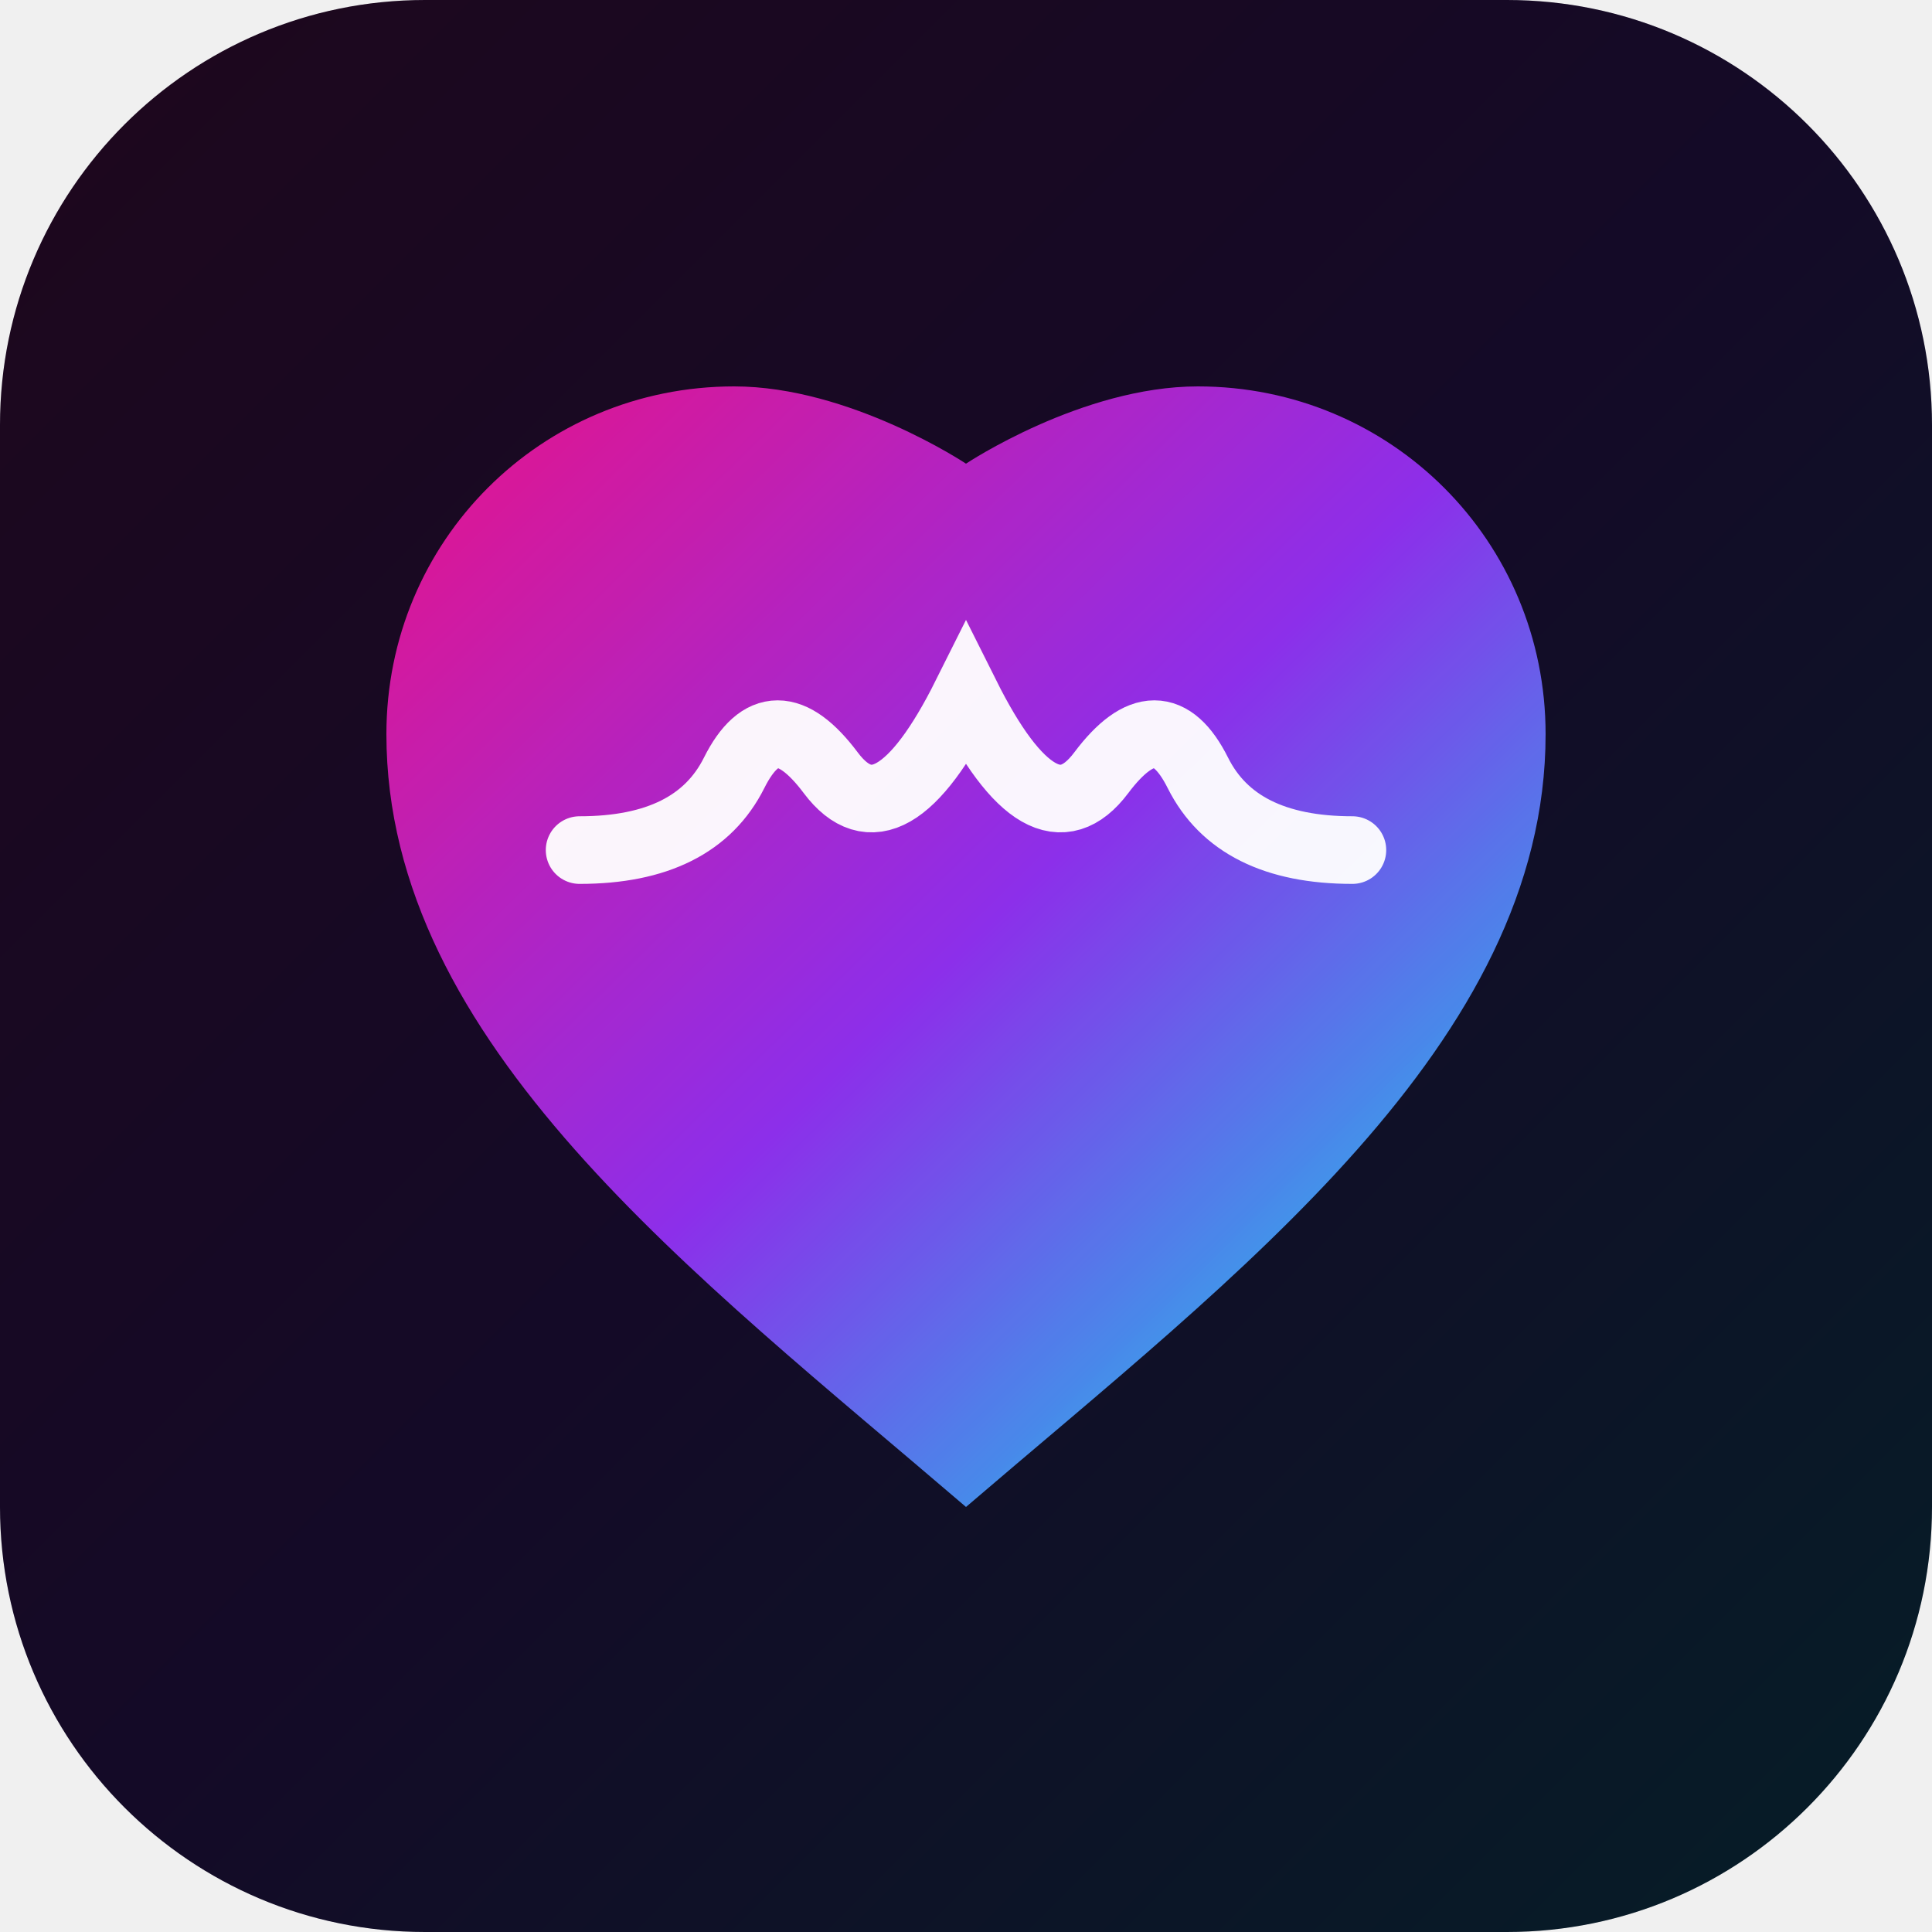
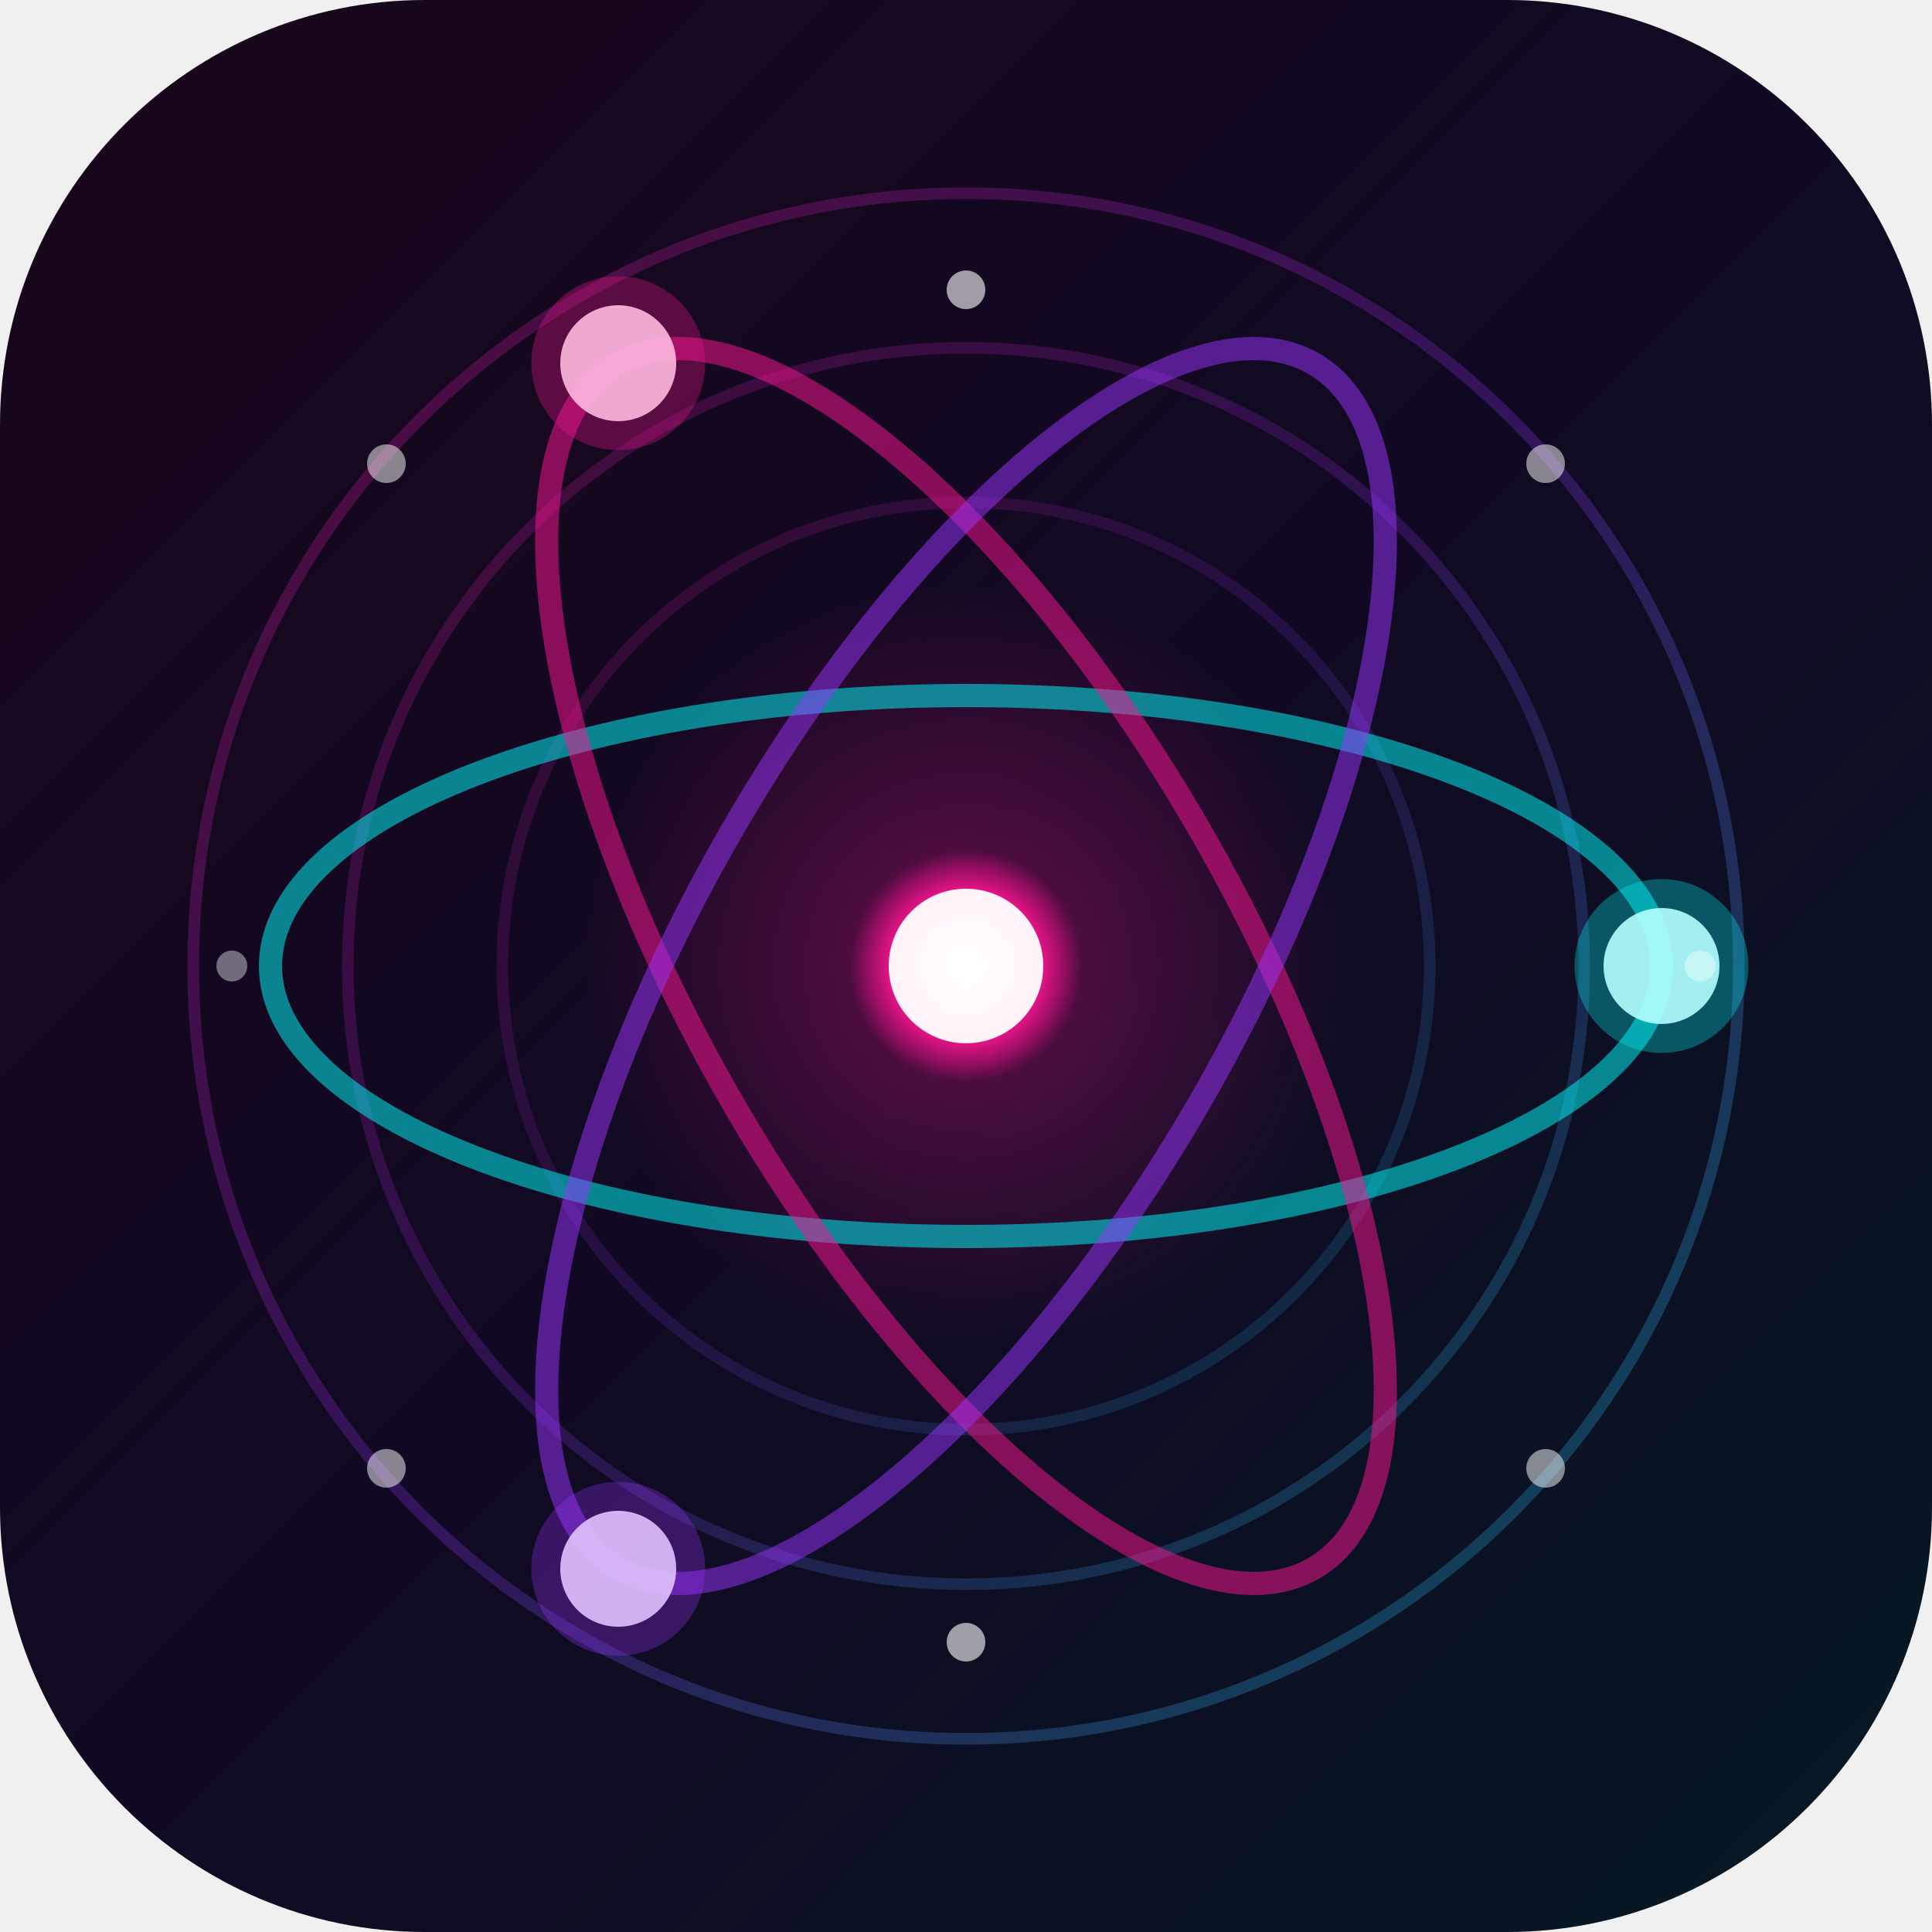
<svg xmlns="http://www.w3.org/2000/svg" viewBox="0 0 100 100">
  <defs>
    <linearGradient id="brand-grad" x1="0%" y1="0%" x2="100%" y2="100%">
      <stop offset="0%" stop-color="#FF1494" />
      <stop offset="50%" stop-color="#9933FF" />
      <stop offset="100%" stop-color="#00FFFF" />
    </linearGradient>
+     <radialGradient id="nucleus-glow" cx="50%" cy="50%" r="50%">
+       <stop offset="0%" stop-color="white" />
+       <stop offset="60%" stop-color="#FF1494" />
+       <stop offset="100%" stop-color="#FF1494" stop-opacity="0" />
+     </radialGradient>
+     <radialGradient id="pink-glow" cx="50%" cy="50%" r="50%">
+       <stop offset="0%" stop-color="#FF1494" stop-opacity="0.35" />
+       <stop offset="100%" stop-color="#FF1494" stop-opacity="0" />
+     </radialGradient>
  </defs>
  <rect width="100" height="100" rx="22" fill="#050510" />
-   <rect width="100" height="100" rx="22" fill="url(#brand-grad)" opacity="0.1" />
-   <path d="M50 78            C36 66 20 54 20 38            C20 28 28 20 38 20            C44 20 50 24 50 24            C50 24 56 20 62 20            C72 20 80 28 80 38            C80 54 64 66 50 78Z" fill="url(#brand-grad)" opacity="0.9" />
-   <path d="M30 44            Q36 44 38 40            Q40 36 43 40            Q46 44 50 36            Q54 44 57 40            Q60 36 62 40            Q64 44 70 44" fill="none" stroke="white" stroke-width="3.5" stroke-linecap="round" opacity="0.95" />
+   <rect width="100" height="100" rx="22" fill="url(#brand-grad)" opacity="0.08" />
+   <circle cx="50" cy="50" r="40" fill="none" stroke="url(#brand-grad)" stroke-width="0.6" opacity="0.25" />
+   <circle cx="50" cy="50" r="32" fill="none" stroke="url(#brand-grad)" stroke-width="0.6" opacity="0.2" />
+   <circle cx="50" cy="50" r="24" fill="none" stroke="url(#brand-grad)" stroke-width="0.6" opacity="0.15" />
+   <circle cx="50" cy="50" r="20" fill="url(#pink-glow)" />
+   <ellipse cx="50" cy="50" rx="36" ry="14" fill="none" stroke="#00FFFF" stroke-width="1.2" opacity="0.5" />
+   <ellipse cx="50" cy="50" rx="36" ry="14" fill="none" stroke="#FF1494" stroke-width="1.2" opacity="0.5" transform="rotate(60 50 50)" />
+   <ellipse cx="50" cy="50" rx="36" ry="14" fill="none" stroke="#9933FF" stroke-width="1.2" opacity="0.5" transform="rotate(120 50 50)" />
+   <circle cx="50" cy="50" r="6" fill="url(#nucleus-glow)" />
+   <circle cx="50" cy="50" r="4" fill="white" opacity="0.95" />
+   <circle cx="86" cy="50" r="3" fill="white" opacity="0.9" />
+   <circle cx="86" cy="50" r="4.5" fill="#00FFFF" opacity="0.3" />
+   <circle cx="32" cy="18.8" r="3" fill="white" opacity="0.9" transform="rotate(0 50 50)" />
+   <circle cx="32" cy="18.8" r="4.5" fill="#FF1494" opacity="0.3" />
+   <circle cx="32" cy="81.2" r="3" fill="white" opacity="0.9" />
+   <circle cx="32" cy="81.2" r="4.5" fill="#9933FF" opacity="0.3" />
+   <circle cx="50" cy="15" r="1" fill="white" opacity="0.6" />
+   <circle cx="80" cy="24" r="1" fill="white" opacity="0.5" />
+   <circle cx="88" cy="50" r="0.8" fill="white" opacity="0.4" />
+   <circle cx="80" cy="76" r="1" fill="white" opacity="0.5" />
+   <circle cx="50" cy="85" r="1" fill="white" opacity="0.6" />
+   <circle cx="20" cy="76" r="1" fill="white" opacity="0.5" />
+   <circle cx="12" cy="50" r="0.8" fill="white" opacity="0.4" />
+   <circle cx="20" cy="24" r="1" fill="white" opacity="0.5" />
</svg>
